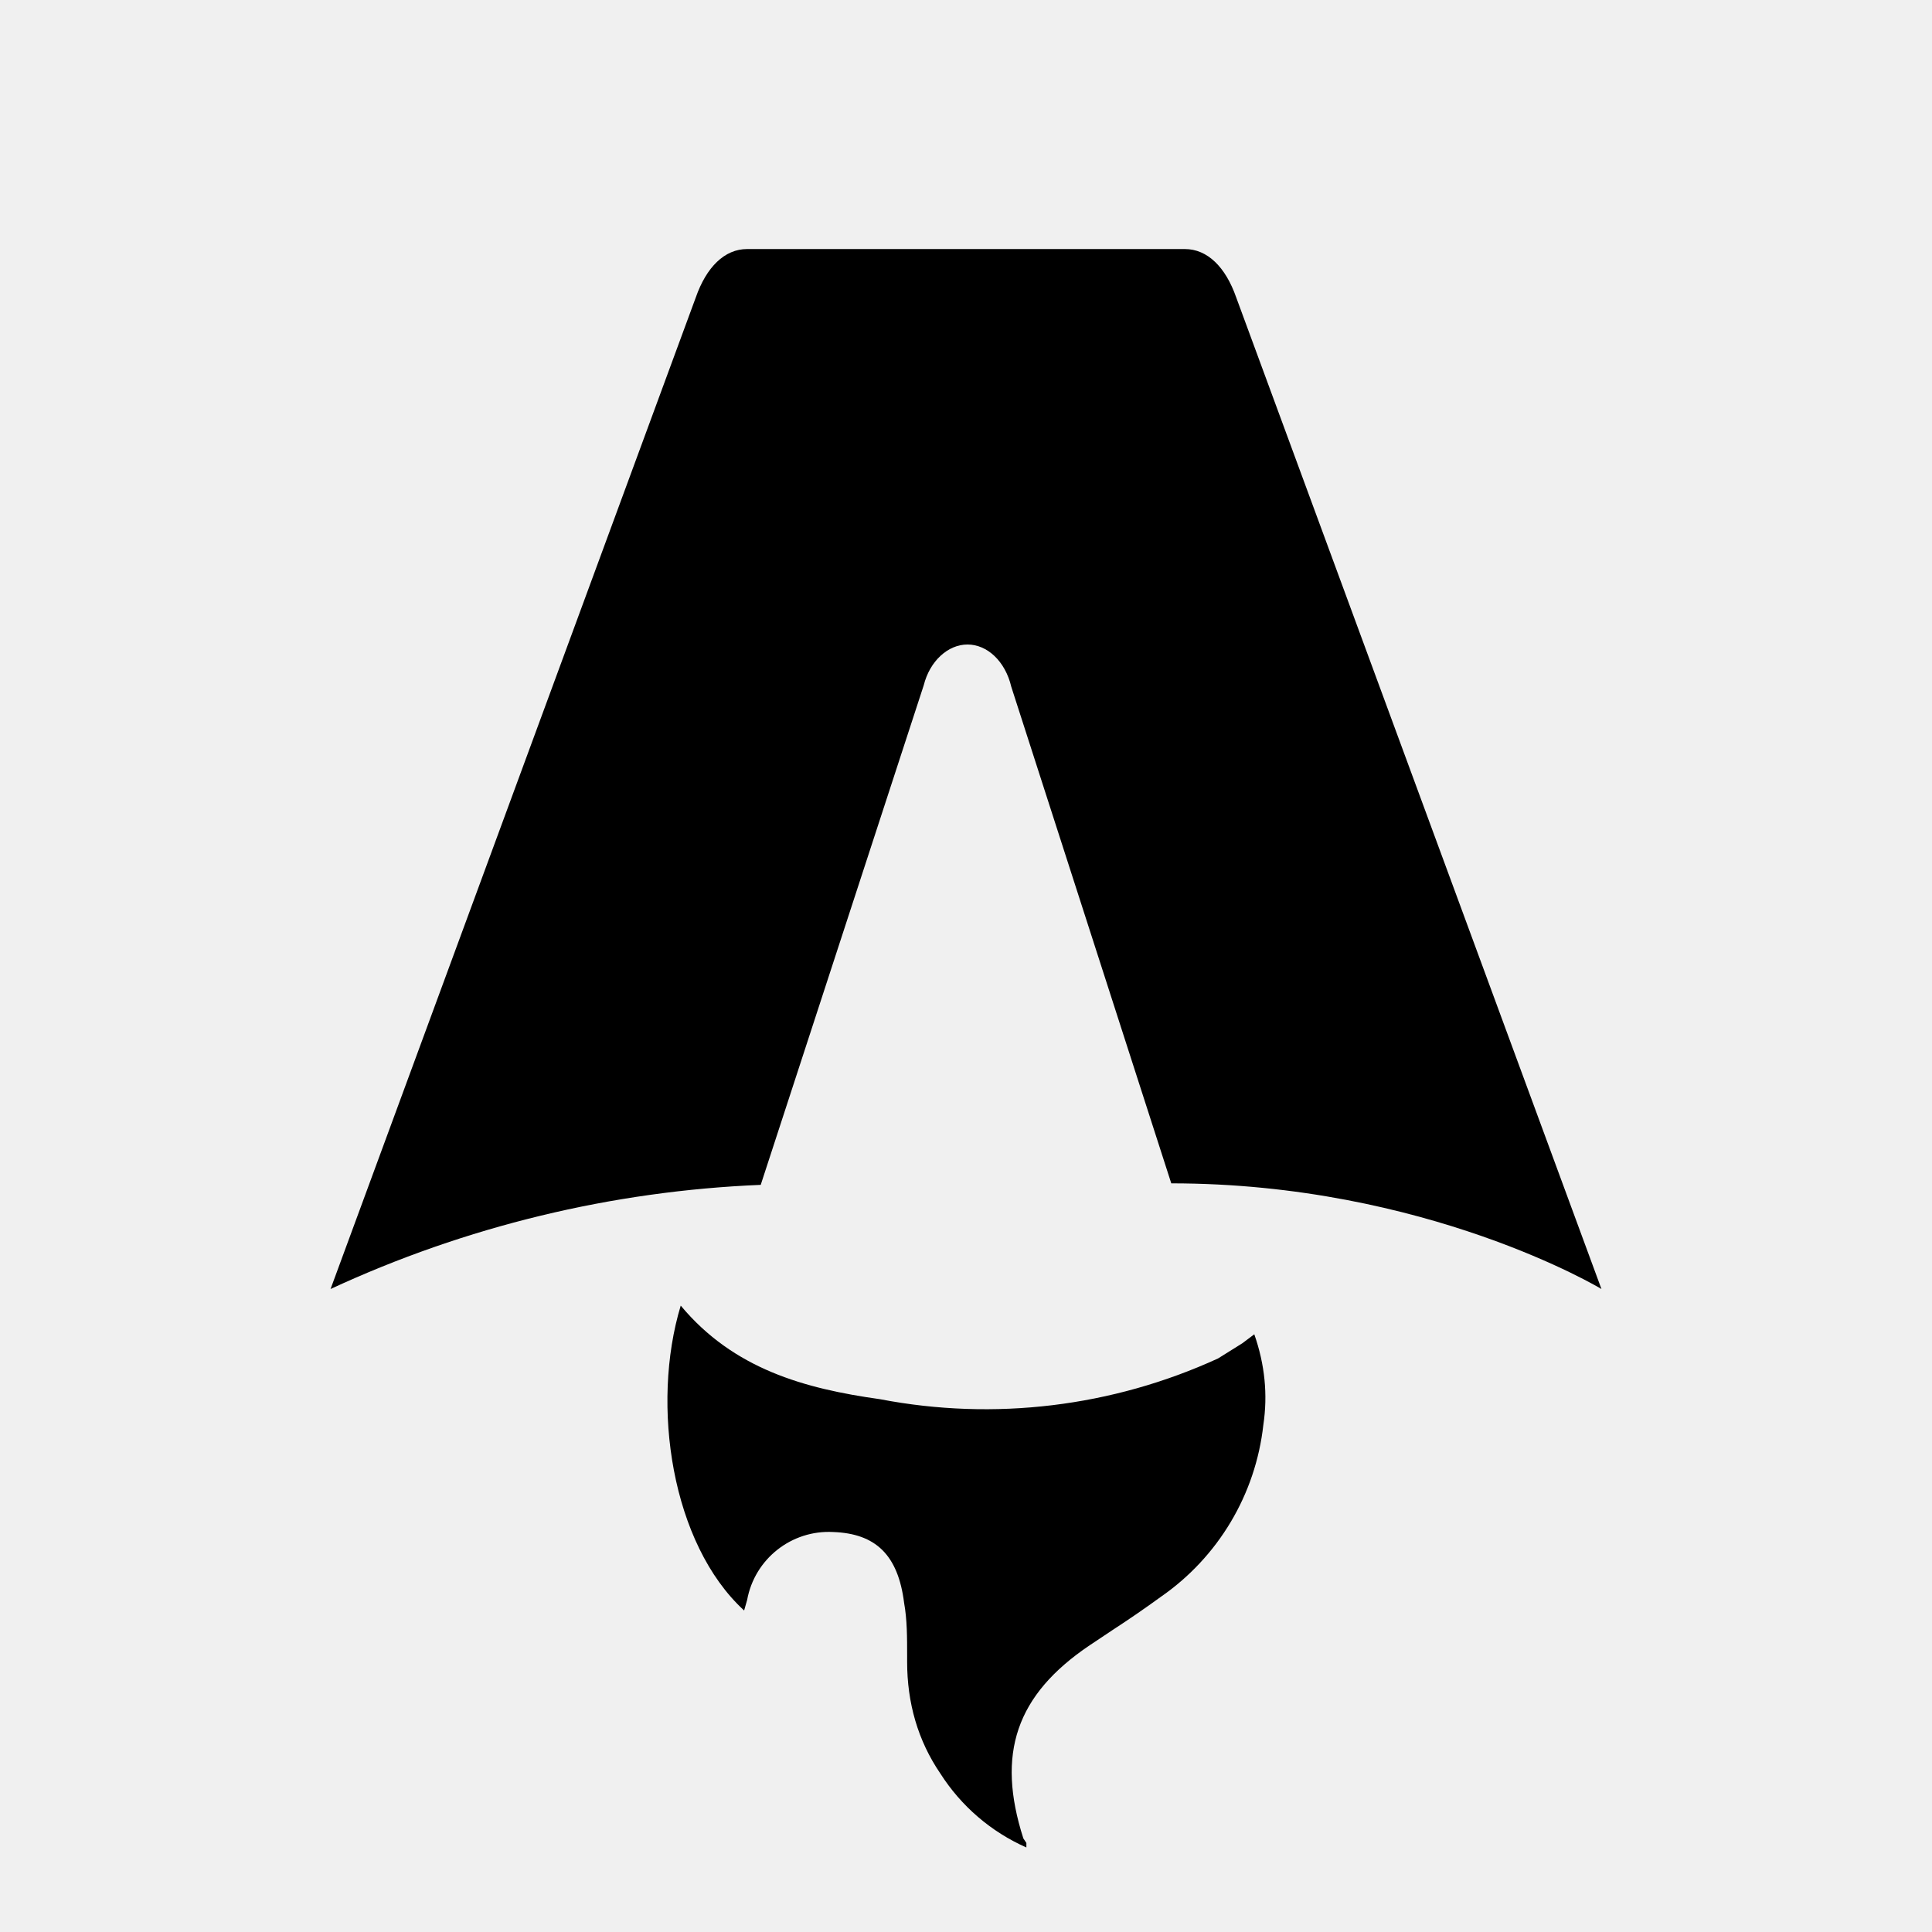
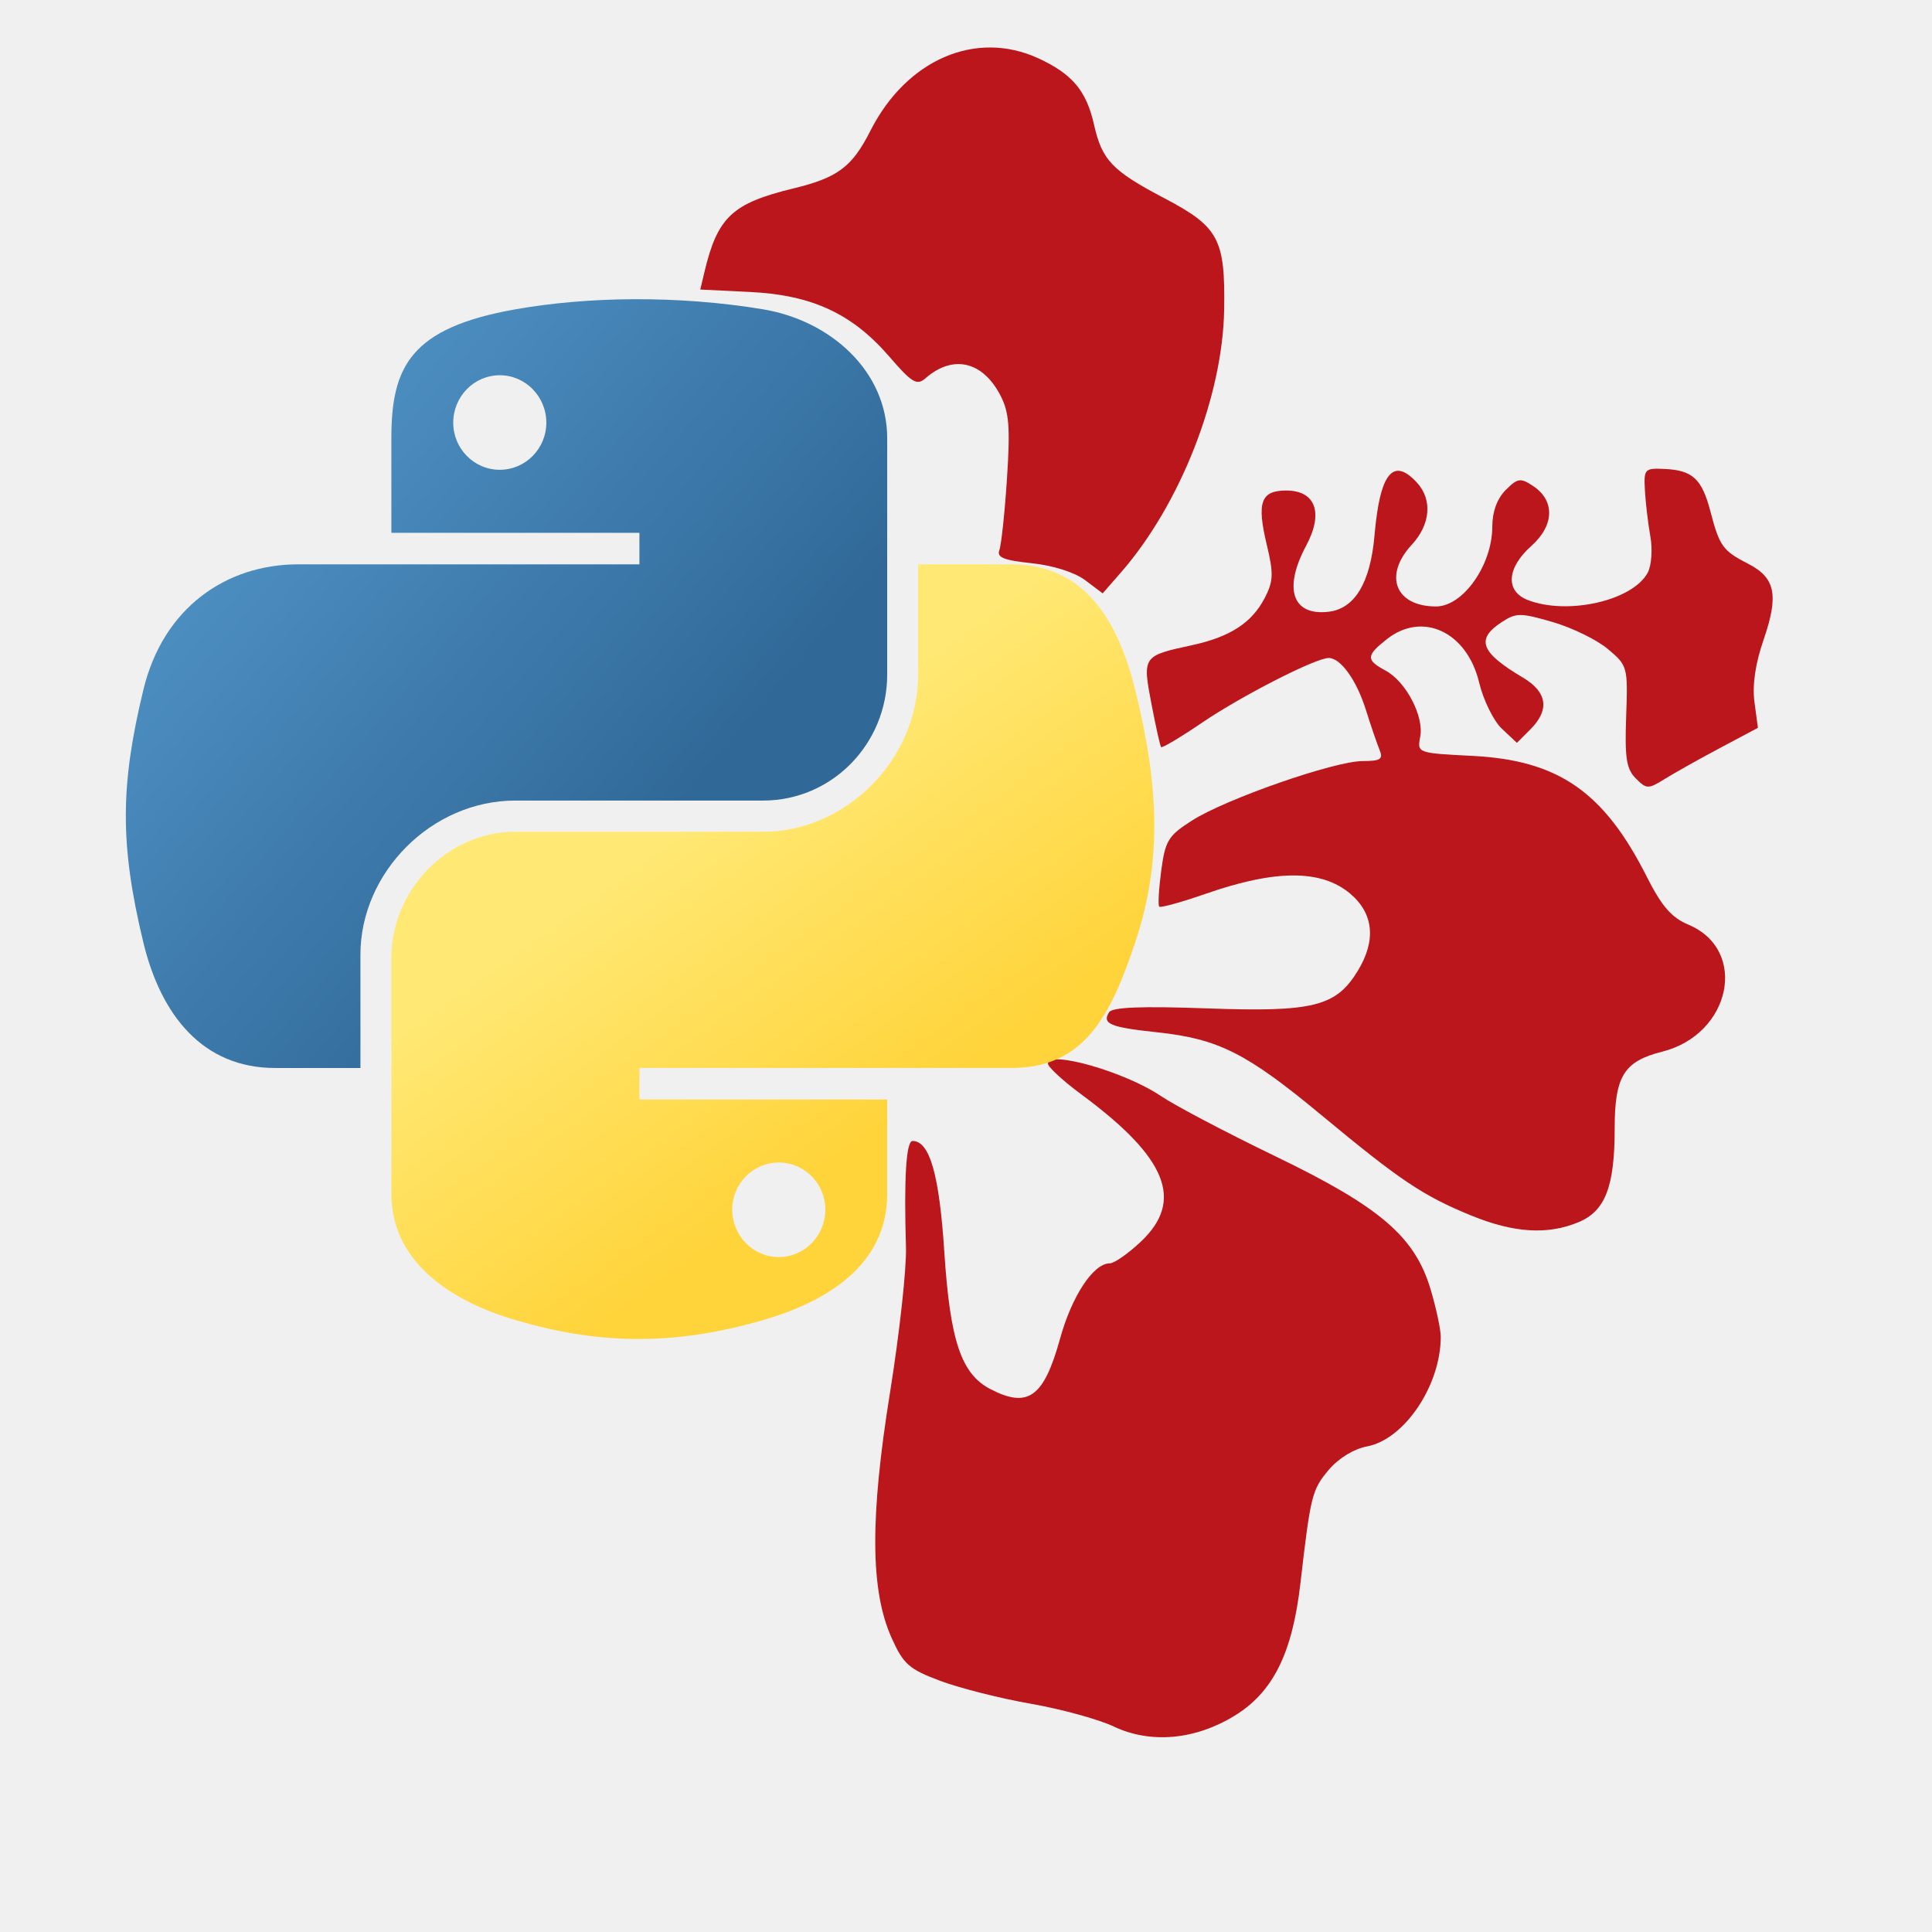
- <svg xmlns="http://www.w3.org/2000/svg" fill="none" viewBox="0 0 128 128">
-   <path d="M50.4 78.5a75.1 75.1 0 0 0-28.5 6.9l24.2-65.7c.7-2 1.9-3.2 3.4-3.2h29c1.5 0 2.7 1.2 3.4 3.2l24.2 65.7s-11.6-7-28.5-7L67 45.5c-.4-1.7-1.6-2.8-2.9-2.8-1.3 0-2.5 1.1-2.9 2.7L50.4 78.5Zm-1.1 28.2Zm-4.2-20.2c-2 6.6-.6 15.8 4.2 20.2a17.5 17.5 0 0 1 .2-.7 5.5 5.5 0 0 1 5.7-4.5c2.8.1 4.3 1.5 4.7 4.7.2 1.1.2 2.3.2 3.5v.4c0 2.7.7 5.2 2.2 7.4a13 13 0 0 0 5.7 4.9v-.3l-.2-.3c-1.8-5.6-.5-9.5 4.4-12.8l1.5-1a73 73 0 0 0 3.2-2.2 16 16 0 0 0 6.8-11.4c.3-2 .1-4-.6-6l-.8.6-1.6 1a37 37 0 0 1-22.4 2.7c-5-.7-9.7-2-13.2-6.2Z" />
-   <style>
-         path { fill: #000; }
-         @media (prefers-color-scheme: dark) {
-             path { fill: #FFF; }
-         }
-     </style>
+ <svg xmlns="http://www.w3.org/2000/svg" xmlns:xlink="http://www.w3.org/1999/xlink" version="1.1" id="svg1" width="300" height="300" viewBox="0 0 300 300" xml:space="preserve">
+   <defs id="defs1">
+     <linearGradient xlink:href="#linearGradient4689" id="linearGradient1478" gradientUnits="userSpaceOnUse" gradientTransform="matrix(0.562541,0,0,0.567972,-101.3017,95.50058)" x1="26.649" y1="20.604" x2="135.665" y2="114.398" />
+     <linearGradient id="linearGradient4689">
+       <stop style="stop-color:#5a9fd4;stop-opacity:1;" offset="0" id="stop4691" />
+       <stop style="stop-color:#306998;stop-opacity:1;" offset="1" id="stop4693" />
+     </linearGradient>
+     <linearGradient xlink:href="#linearGradient4671" id="linearGradient1475" gradientUnits="userSpaceOnUse" gradientTransform="matrix(0.562541,0,0,0.567972,-101.3017,95.50058)" x1="150.961" y1="192.352" x2="112.031" y2="137.273" />
+     <linearGradient id="linearGradient4671">
+       <stop style="stop-color:#ffd43b;stop-opacity:1;" offset="0" id="stop4673" />
+       <stop style="stop-color:#ffe873;stop-opacity:1" offset="1" id="stop4675" />
+     </linearGradient>
+   </defs>
+   <g id="g1">
+     <g id="g2" transform="translate(-1.274216,-11.82974)">
+       <path style="fill:#bb161b" d="m 174.203,279.916 c -2.363,-1.118 -8.145,-2.704 -12.849,-3.525 -4.704,-0.821 -11.03,-2.42 -14.058,-3.553 -4.876,-1.824 -5.744,-2.591 -7.584,-6.699 -3.297,-7.362 -3.364,-18.636 -0.228,-38.139 1.459,-9.075 2.571,-19.2 2.47,-22.5 -0.329,-10.752 0.028,-16.5 1.023,-16.5 2.657,0 4.15,5.208 4.927,17.192 0.9,13.871 2.623,18.995 7.181,21.352 5.838,3.019 8.285,1.238 10.798,-7.855 C 167.714,213.065 171.059,208 173.603,208 c 0.69,0 2.862,-1.516 4.826,-3.368 6.749,-6.365 4.071,-13.021 -9.179,-22.814 -2.888,-2.134 -5.25,-4.305 -5.25,-4.824 0,-2.152 11.999,1.279 17.5,5.004 2.2,1.489 10.203,5.703 17.784,9.364 16.336,7.887 21.704,12.495 24.149,20.728 0.861,2.901 1.564,6.205 1.561,7.343 -0.02,7.548 -5.647,15.906 -11.441,16.993 -2.042,0.383 -4.454,1.858 -5.953,3.639 -2.608,3.1 -2.817,3.936 -4.4,17.644 -1.255,10.874 -4.264,16.905 -10.257,20.561 -6.14,3.746 -13.025,4.351 -18.741,1.647 z m 55.464,-79.362 c -7.468,-3.071 -11.003,-5.443 -23.206,-15.571 -11.594,-9.622 -15.991,-11.842 -25.476,-12.855 -7.342,-0.784 -8.608,-1.312 -7.492,-3.118 0.486,-0.786 5.054,-0.965 15.262,-0.597 16.456,0.594 19.975,-0.285 23.359,-5.834 2.878,-4.72 2.462,-8.918 -1.191,-11.991 -4.464,-3.756 -11.552,-3.756 -22.342,-9.4e-4 -3.805,1.324 -7.09,2.237 -7.3,2.027 -0.21,-0.21 -0.071,-2.718 0.307,-5.573 0.622,-4.688 1.087,-5.446 4.8,-7.812 5.248,-3.345 22.08,-9.209 26.468,-9.22 2.806,-0.007 3.238,-0.296 2.63,-1.759 -0.4,-0.963 -1.351,-3.742 -2.113,-6.177 -1.448,-4.628 -3.915,-8.073 -5.779,-8.072 -2.03,0.001 -13.498,5.859 -19.647,10.034 -3.356,2.279 -6.227,3.991 -6.379,3.804 -0.152,-0.187 -0.828,-3.216 -1.501,-6.732 -1.409,-7.354 -1.347,-7.445 6.21,-9.071 5.991,-1.289 9.383,-3.482 11.39,-7.362 1.343,-2.596 1.387,-3.776 0.309,-8.267 C 196.398,89.824 197.052,88 200.99,88 c 4.581,0 5.834,3.47 3.098,8.575 -3.581,6.682 -2.134,10.917 3.503,10.247 4.072,-0.484 6.485,-4.522 7.124,-11.919 0.834,-9.658 2.91,-12.185 6.63,-8.074 2.378,2.628 2.04,6.464 -0.845,9.577 C 216.058,101.198 217.94,106 224.26,106 228.471,106 233,99.557 233,93.566 c 0,-2.274 0.751,-4.317 2.073,-5.639 1.863,-1.863 2.294,-1.927 4.25,-0.637 3.43,2.264 3.321,6.12 -0.263,9.314 -3.857,3.436 -4.07,7.062 -0.495,8.421 6.219,2.364 16.25,0.058 18.566,-4.269 0.586,-1.095 0.771,-3.612 0.412,-5.62 C 257.186,93.136 256.805,89.925 256.697,88 c -0.189,-3.355 -0.061,-3.494 3.081,-3.35 4.327,0.199 5.777,1.553 7.1,6.63 1.397,5.36 1.917,6.079 5.858,8.098 4.223,2.164 4.773,4.876 2.387,11.785 -1.279,3.706 -1.77,7.05 -1.418,9.674 l 0.538,4.011 -5.872,3.122 c -3.229,1.717 -7.097,3.884 -8.595,4.816 -2.572,1.6 -2.823,1.595 -4.5,-0.085 -1.457,-1.459 -1.725,-3.19 -1.492,-9.623 0.279,-7.69 0.223,-7.895 -2.817,-10.453 -1.705,-1.435 -5.567,-3.326 -8.581,-4.202 -5.024,-1.46 -5.684,-1.459 -7.934,0.014 -4.061,2.661 -3.276,4.711 3.297,8.606 3.791,2.247 4.191,5.015 1.16,8.045 l -2.09,2.09 -2.335,-2.194 c -1.284,-1.207 -2.873,-4.437 -3.531,-7.178 -1.885,-7.857 -8.774,-11.097 -14.319,-6.735 -3.249,2.555 -3.281,3.244 -0.228,4.877 3.171,1.697 6.008,7.1 5.4,10.283 -0.484,2.531 -0.466,2.538 8.104,2.973 13.356,0.677 20.412,5.566 27.07,18.755 2.314,4.584 3.852,6.36 6.449,7.445 9.369,3.915 6.672,17.029 -4.059,19.731 -5.94,1.496 -7.37,3.813 -7.37,11.936 0,9.021 -1.458,12.802 -5.603,14.534 -4.816,2.012 -10.08,1.681 -16.73,-1.054 z m -59.899,-98.642 c -1.624,-1.22 -4.99,-2.286 -8.301,-2.628 -4.29,-0.443 -5.442,-0.905 -5.017,-2.012 0.303,-0.791 0.838,-5.804 1.188,-11.141 0.521,-7.944 0.337,-10.281 -1.011,-12.887 -2.763,-5.342 -7.389,-6.4 -11.66,-2.666 -1.322,1.155 -2.095,0.689 -5.594,-3.368 -5.747,-6.665 -12.006,-9.574 -21.615,-10.042 l -7.743,-0.378 0.626,-2.644 c 2.036,-8.605 4.313,-10.751 13.859,-13.064 6.863,-1.662 9.084,-3.327 11.928,-8.939 5.61,-11.071 16.368,-15.717 26.072,-11.261 5.261,2.416 7.471,5.043 8.648,10.283 1.245,5.541 2.807,7.178 10.91,11.436 8.468,4.45 9.48,6.332 9.302,17.303 -0.219,13.461 -6.823,30.273 -16.038,40.829 L 172.5,103.965 Z" id="path3" />
+       <g id="g5" transform="matrix(1.43662,0,0,1.43662,144.8093,-95.72152)">
+         <path style="fill:url(#linearGradient1478);fill-opacity:1;stroke-width:1" d="m -31.392,107.204 c -4.584,0.021 -8.961,0.412 -12.813,1.094 -11.346,2.005 -13.406,6.2 -13.406,13.938 v 10.219 h 26.812 v 3.406 H -57.611 -67.673 c -7.792,0 -14.616,4.684 -16.75,13.594 -2.462,10.213 -2.571,16.586 0,27.25 1.906,7.938 6.458,13.594 14.25,13.594 h 9.219 v -12.25 c 0,-8.85 7.657,-16.656 16.75,-16.656 h 26.781 c 7.455,0 13.406,-6.138 13.406,-13.625 v -25.531 c 0,-7.266 -6.13,-12.725 -13.406,-13.938 -4.606,-0.767 -9.385,-1.115 -13.969,-1.094 z m -14.5,8.219 c 2.77,0 5.031,2.299 5.031,5.125 -4e-6,2.816 -2.262,5.094 -5.031,5.094 -2.779,0 -5.031,-2.277 -5.031,-5.094 0,-2.826 2.252,-5.125 5.031,-5.125 z" id="path1948" />
+         <path style="fill:url(#linearGradient1475);fill-opacity:1;stroke-width:1" d="m -0.673,135.86 v 11.906 c 0,9.231 -7.826,17 -16.75,17 H -44.204 c -7.336,0 -13.406,6.278 -13.406,13.625 v 25.531 c 0,7.266 6.319,11.54 13.406,13.625 8.487,2.496 16.626,2.947 26.781,0 6.75,-1.954 13.406,-5.888 13.406,-13.625 V 193.704 H -30.798 v -3.406 H -4.017 9.389 c 7.792,0 10.696,-5.435 13.406,-13.594 2.799,-8.399 2.68,-16.476 0,-27.25 -1.926,-7.757 -5.604,-13.594 -13.406,-13.594 z M -15.736,200.516 c 2.779,0 5.031,2.277 5.031,5.094 -4e-6,2.826 -2.252,5.125 -5.031,5.125 -2.77,0 -5.031,-2.299 -5.031,-5.125 0,-2.816 2.262,-5.094 5.031,-5.094 z" id="path1950" />
+       </g>
+     </g>
+   </g>
</svg>
